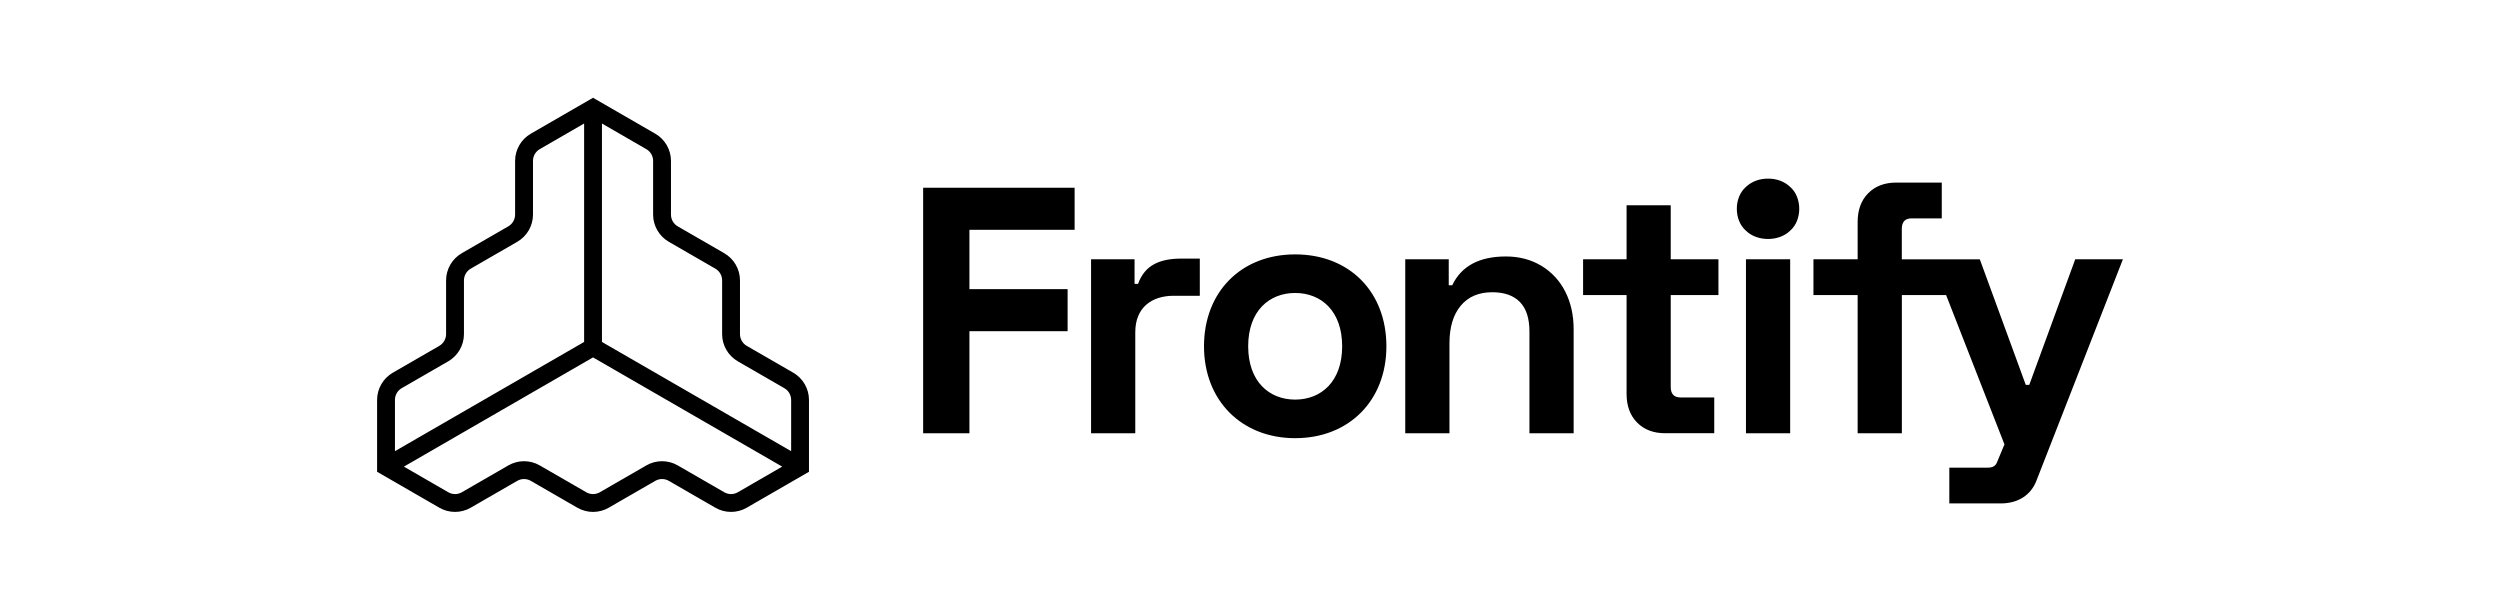
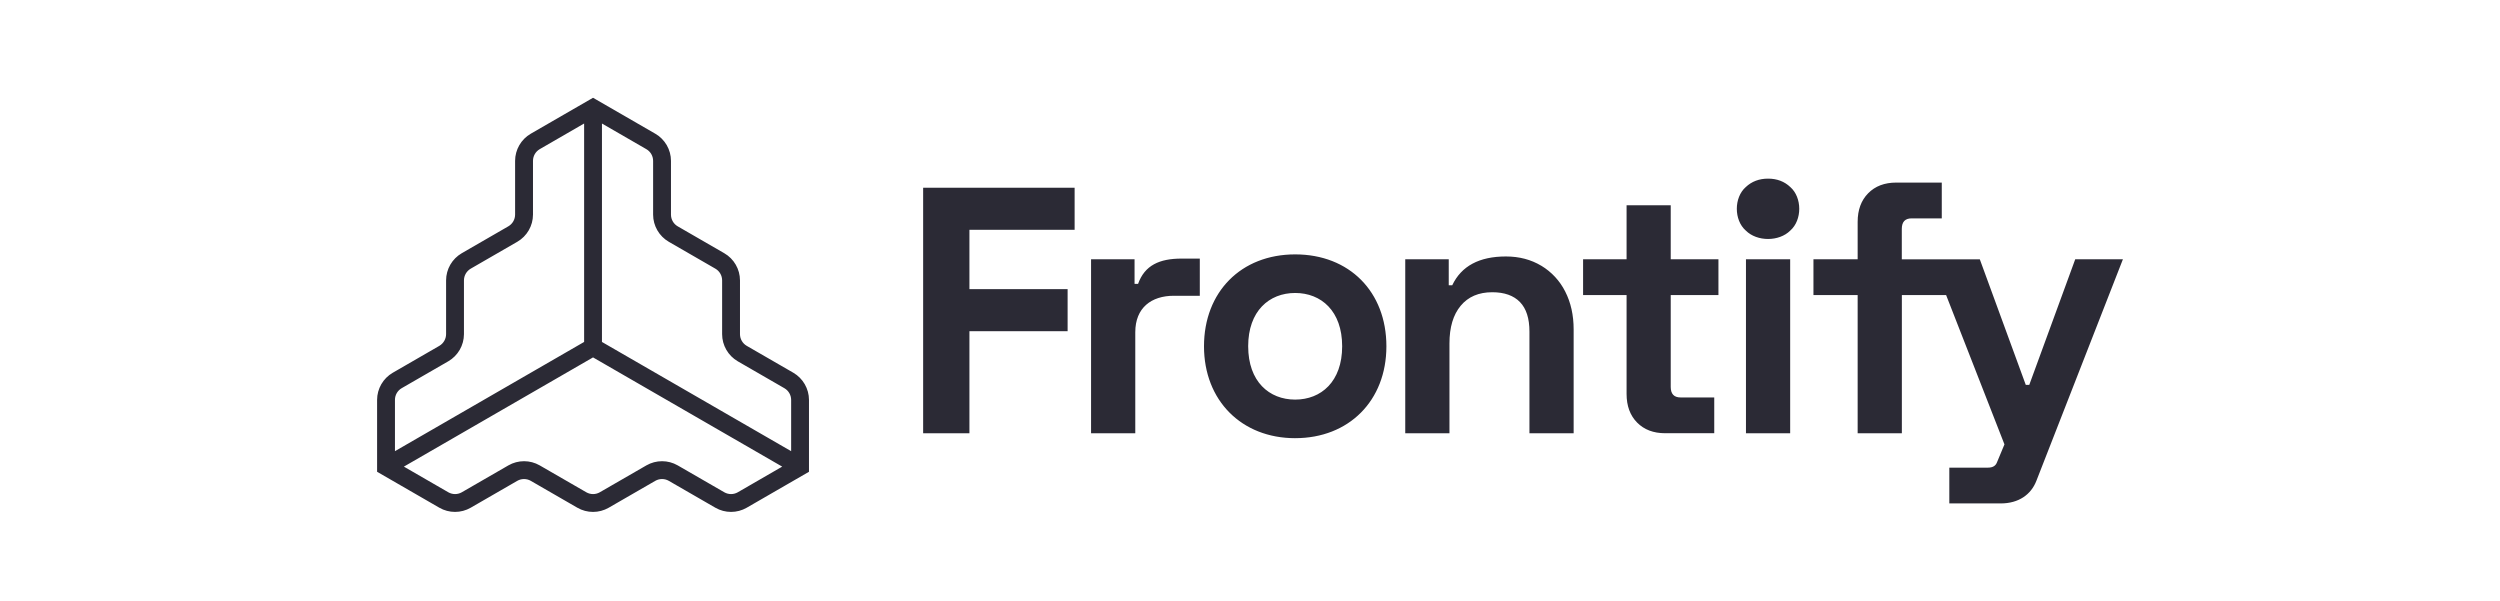
<svg xmlns="http://www.w3.org/2000/svg" width="12em" fill="none" viewBox="0 0 179 43">
  <defs />
-   <path fill="#000" d="M56.802 26.688l-3.335-1.925a.969.969 0 01-.484-.839v-3.849c0-.798-.431-1.544-1.123-1.943l-3.335-1.926a.966.966 0 01-.483-.836v-3.853c0-.798-.43-1.544-1.123-1.943L42.461 7l-4.457 2.574a2.252 2.252 0 00-1.123 1.943v3.851a.97.97 0 01-.483.836l-3.335 1.926a2.252 2.252 0 00-1.123 1.943v3.851a.976.976 0 01-.482.838l-3.335 1.926A2.252 2.252 0 0027 28.631v5.148l4.458 2.574c.692.4 1.552.4 2.244 0l3.335-1.925a.97.97 0 01.967 0l3.335 1.925a2.246 2.246 0 002.245 0l3.335-1.925a.97.97 0 01.967 0l3.335 1.925c.692.4 1.552.4 2.244 0l4.458-2.574v-5.146c0-.8-.43-1.544-1.121-1.945zm-10.039-15.17v3.85c0 .799.431 1.544 1.123 1.944l3.335 1.925a.967.967 0 01.483.838v3.851c0 .799.43 1.544 1.122 1.944l3.335 1.925a.968.968 0 01.485.836v3.673L43.1 24.484V8.844l3.18 1.837a.966.966 0 01.483.836zM28.761 27.794l3.335-1.925a2.252 2.252 0 001.123-1.944v-3.85c0-.345.186-.665.485-.839l3.335-1.925a2.252 2.252 0 001.123-1.944v-3.85a.97.97 0 01.482-.837l3.179-1.837v15.64l-13.544 7.82v-3.67a.963.963 0 01.482-.839zm24.065 7.453a.97.97 0 01-.966 0l-3.335-1.925a2.25 2.25 0 00-2.244 0l-3.335 1.925a.97.97 0 01-.967 0l-3.335-1.925a2.25 2.25 0 00-2.244 0l-3.335 1.925a.97.97 0 01-.966 0l-3.181-1.837 13.543-7.82 13.544 7.82-3.179 1.837zM66.097 31.022h3.314v-7.31h7.03V20.7h-7.03v-4.244h7.532v-3.013H66.097v17.579zM110.36 19.03c-.737-.443-1.581-.667-2.536-.667-1.908 0-3.189.686-3.843 2.06h-.251v-1.858h-3.114V31.02h3.165v-6.428c0-1.155.267-2.055.805-2.7.536-.645 1.289-.968 2.259-.968.87 0 1.532.236 1.985.704.453.469.678 1.172.678 2.11v7.282h3.165v-7.433c0-1.02-.201-1.925-.603-2.712a4.531 4.531 0 00-1.71-1.847zM119.628 14.698h-3.165v3.867h-3.114v2.562h3.114v7.081c0 .854.251 1.536.753 2.046.502.51 1.173.765 2.009.765h3.515v-2.562h-2.412c-.469 0-.704-.25-.704-.753v-6.577h3.416v-2.562h-3.416v-3.867h.004zM126.593 12.79c-.637 0-1.169.202-1.596.604-.854.749-.854 2.364 0 3.113.805.805 2.385.805 3.189 0 .854-.75.854-2.364 0-3.114-.425-.403-.957-.603-1.593-.603zM128.176 18.565h-3.165V31.02h3.165V18.566zM81.234 20.325h.252c.476-1.331 1.532-1.81 3.113-1.81h1.307v2.662h-1.858c-1.608 0-2.762.854-2.762 2.611v7.232H78.12V18.565h3.114v1.76zM148.586 18.565l-3.29 8.991h-.251l-3.291-8.99h-5.585v-2.177c0-.503.233-.754.704-.754h2.158v-2.562h-3.261c-.839 0-1.507.255-2.009.765s-.753 1.192-.753 2.046v2.681h-3.165v2.562h3.165v9.895h3.165v-9.895h3.169l4.177 10.691-.544 1.305c-.091.218-.278.36-.636.36h-2.768v2.562h3.681c1.293 0 2.171-.64 2.55-1.611L152 18.565h-3.414zM92.736 31.373c3.835 0 6.53-2.675 6.53-6.579s-2.651-6.58-6.53-6.58c-3.879 0-6.53 2.695-6.53 6.58 0 3.885 2.695 6.58 6.53 6.58zm-3.367-6.579c0-2.53 1.507-3.817 3.365-3.817 1.859 0 3.365 1.287 3.365 3.817 0 2.53-1.507 3.817-3.365 3.817-1.858 0-3.364-1.287-3.364-3.817z" />
+   <path fill="#2B2A35" d="M56.802 26.688l-3.335-1.925a.969.969 0 01-.484-.839v-3.849c0-.798-.431-1.544-1.123-1.943l-3.335-1.926a.966.966 0 01-.483-.836v-3.853c0-.798-.43-1.544-1.123-1.943L42.461 7l-4.457 2.574a2.252 2.252 0 00-1.123 1.943v3.851a.97.97 0 01-.483.836l-3.335 1.926a2.252 2.252 0 00-1.123 1.943v3.851a.976.976 0 01-.482.838l-3.335 1.926A2.252 2.252 0 0027 28.631v5.148l4.458 2.574c.692.4 1.552.4 2.244 0l3.335-1.925a.97.97 0 01.967 0l3.335 1.925a2.246 2.246 0 002.245 0l3.335-1.925a.97.97 0 01.967 0l3.335 1.925c.692.4 1.552.4 2.244 0l4.458-2.574v-5.146c0-.8-.43-1.544-1.121-1.945zm-10.039-15.17v3.85c0 .799.431 1.544 1.123 1.944l3.335 1.925a.967.967 0 01.483.838v3.851c0 .799.43 1.544 1.122 1.944l3.335 1.925a.968.968 0 01.485.836v3.673L43.1 24.484V8.844l3.18 1.837a.966.966 0 01.483.836zM28.761 27.794l3.335-1.925a2.252 2.252 0 001.123-1.944v-3.85c0-.345.186-.665.485-.839l3.335-1.925a2.252 2.252 0 001.123-1.944v-3.85a.97.97 0 01.482-.837l3.179-1.837v15.64l-13.544 7.82v-3.67a.963.963 0 01.482-.839zm24.065 7.453a.97.97 0 01-.966 0l-3.335-1.925a2.25 2.25 0 00-2.244 0l-3.335 1.925a.97.97 0 01-.967 0l-3.335-1.925a2.25 2.25 0 00-2.244 0l-3.335 1.925a.97.97 0 01-.966 0l-3.181-1.837 13.543-7.82 13.544 7.82-3.179 1.837zM66.097 31.022h3.314v-7.31h7.03V20.7h-7.03v-4.244h7.532v-3.013H66.097v17.579zM110.36 19.03c-.737-.443-1.581-.667-2.536-.667-1.908 0-3.189.686-3.843 2.06h-.251v-1.858h-3.114V31.02h3.165v-6.428c0-1.155.267-2.055.805-2.7.536-.645 1.289-.968 2.259-.968.87 0 1.532.236 1.985.704.453.469.678 1.172.678 2.11v7.282h3.165v-7.433c0-1.02-.201-1.925-.603-2.712a4.531 4.531 0 00-1.71-1.847zM119.628 14.698h-3.165v3.867h-3.114v2.562h3.114v7.081c0 .854.251 1.536.753 2.046.502.51 1.173.765 2.009.765h3.515v-2.562h-2.412c-.469 0-.704-.25-.704-.753v-6.577h3.416v-2.562h-3.416v-3.867h.004zM126.593 12.79c-.637 0-1.169.202-1.596.604-.854.749-.854 2.364 0 3.113.805.805 2.385.805 3.189 0 .854-.75.854-2.364 0-3.114-.425-.403-.957-.603-1.593-.603zM128.176 18.565h-3.165V31.02h3.165V18.566zM81.234 20.325h.252c.476-1.331 1.532-1.81 3.113-1.81h1.307v2.662h-1.858c-1.608 0-2.762.854-2.762 2.611v7.232H78.12V18.565h3.114v1.76zM148.586 18.565l-3.29 8.991h-.251l-3.291-8.99h-5.585v-2.177c0-.503.233-.754.704-.754h2.158v-2.562h-3.261c-.839 0-1.507.255-2.009.765s-.753 1.192-.753 2.046v2.681h-3.165v2.562h3.165v9.895h3.165v-9.895h3.169l4.177 10.691-.544 1.305c-.091.218-.278.36-.636.36h-2.768v2.562h3.681c1.293 0 2.171-.64 2.55-1.611L152 18.565h-3.414zM92.736 31.373c3.835 0 6.53-2.675 6.53-6.579s-2.651-6.58-6.53-6.58c-3.879 0-6.53 2.695-6.53 6.58 0 3.885 2.695 6.58 6.53 6.58zm-3.367-6.579c0-2.53 1.507-3.817 3.365-3.817 1.859 0 3.365 1.287 3.365 3.817 0 2.53-1.507 3.817-3.365 3.817-1.858 0-3.364-1.287-3.364-3.817z" />
</svg>
